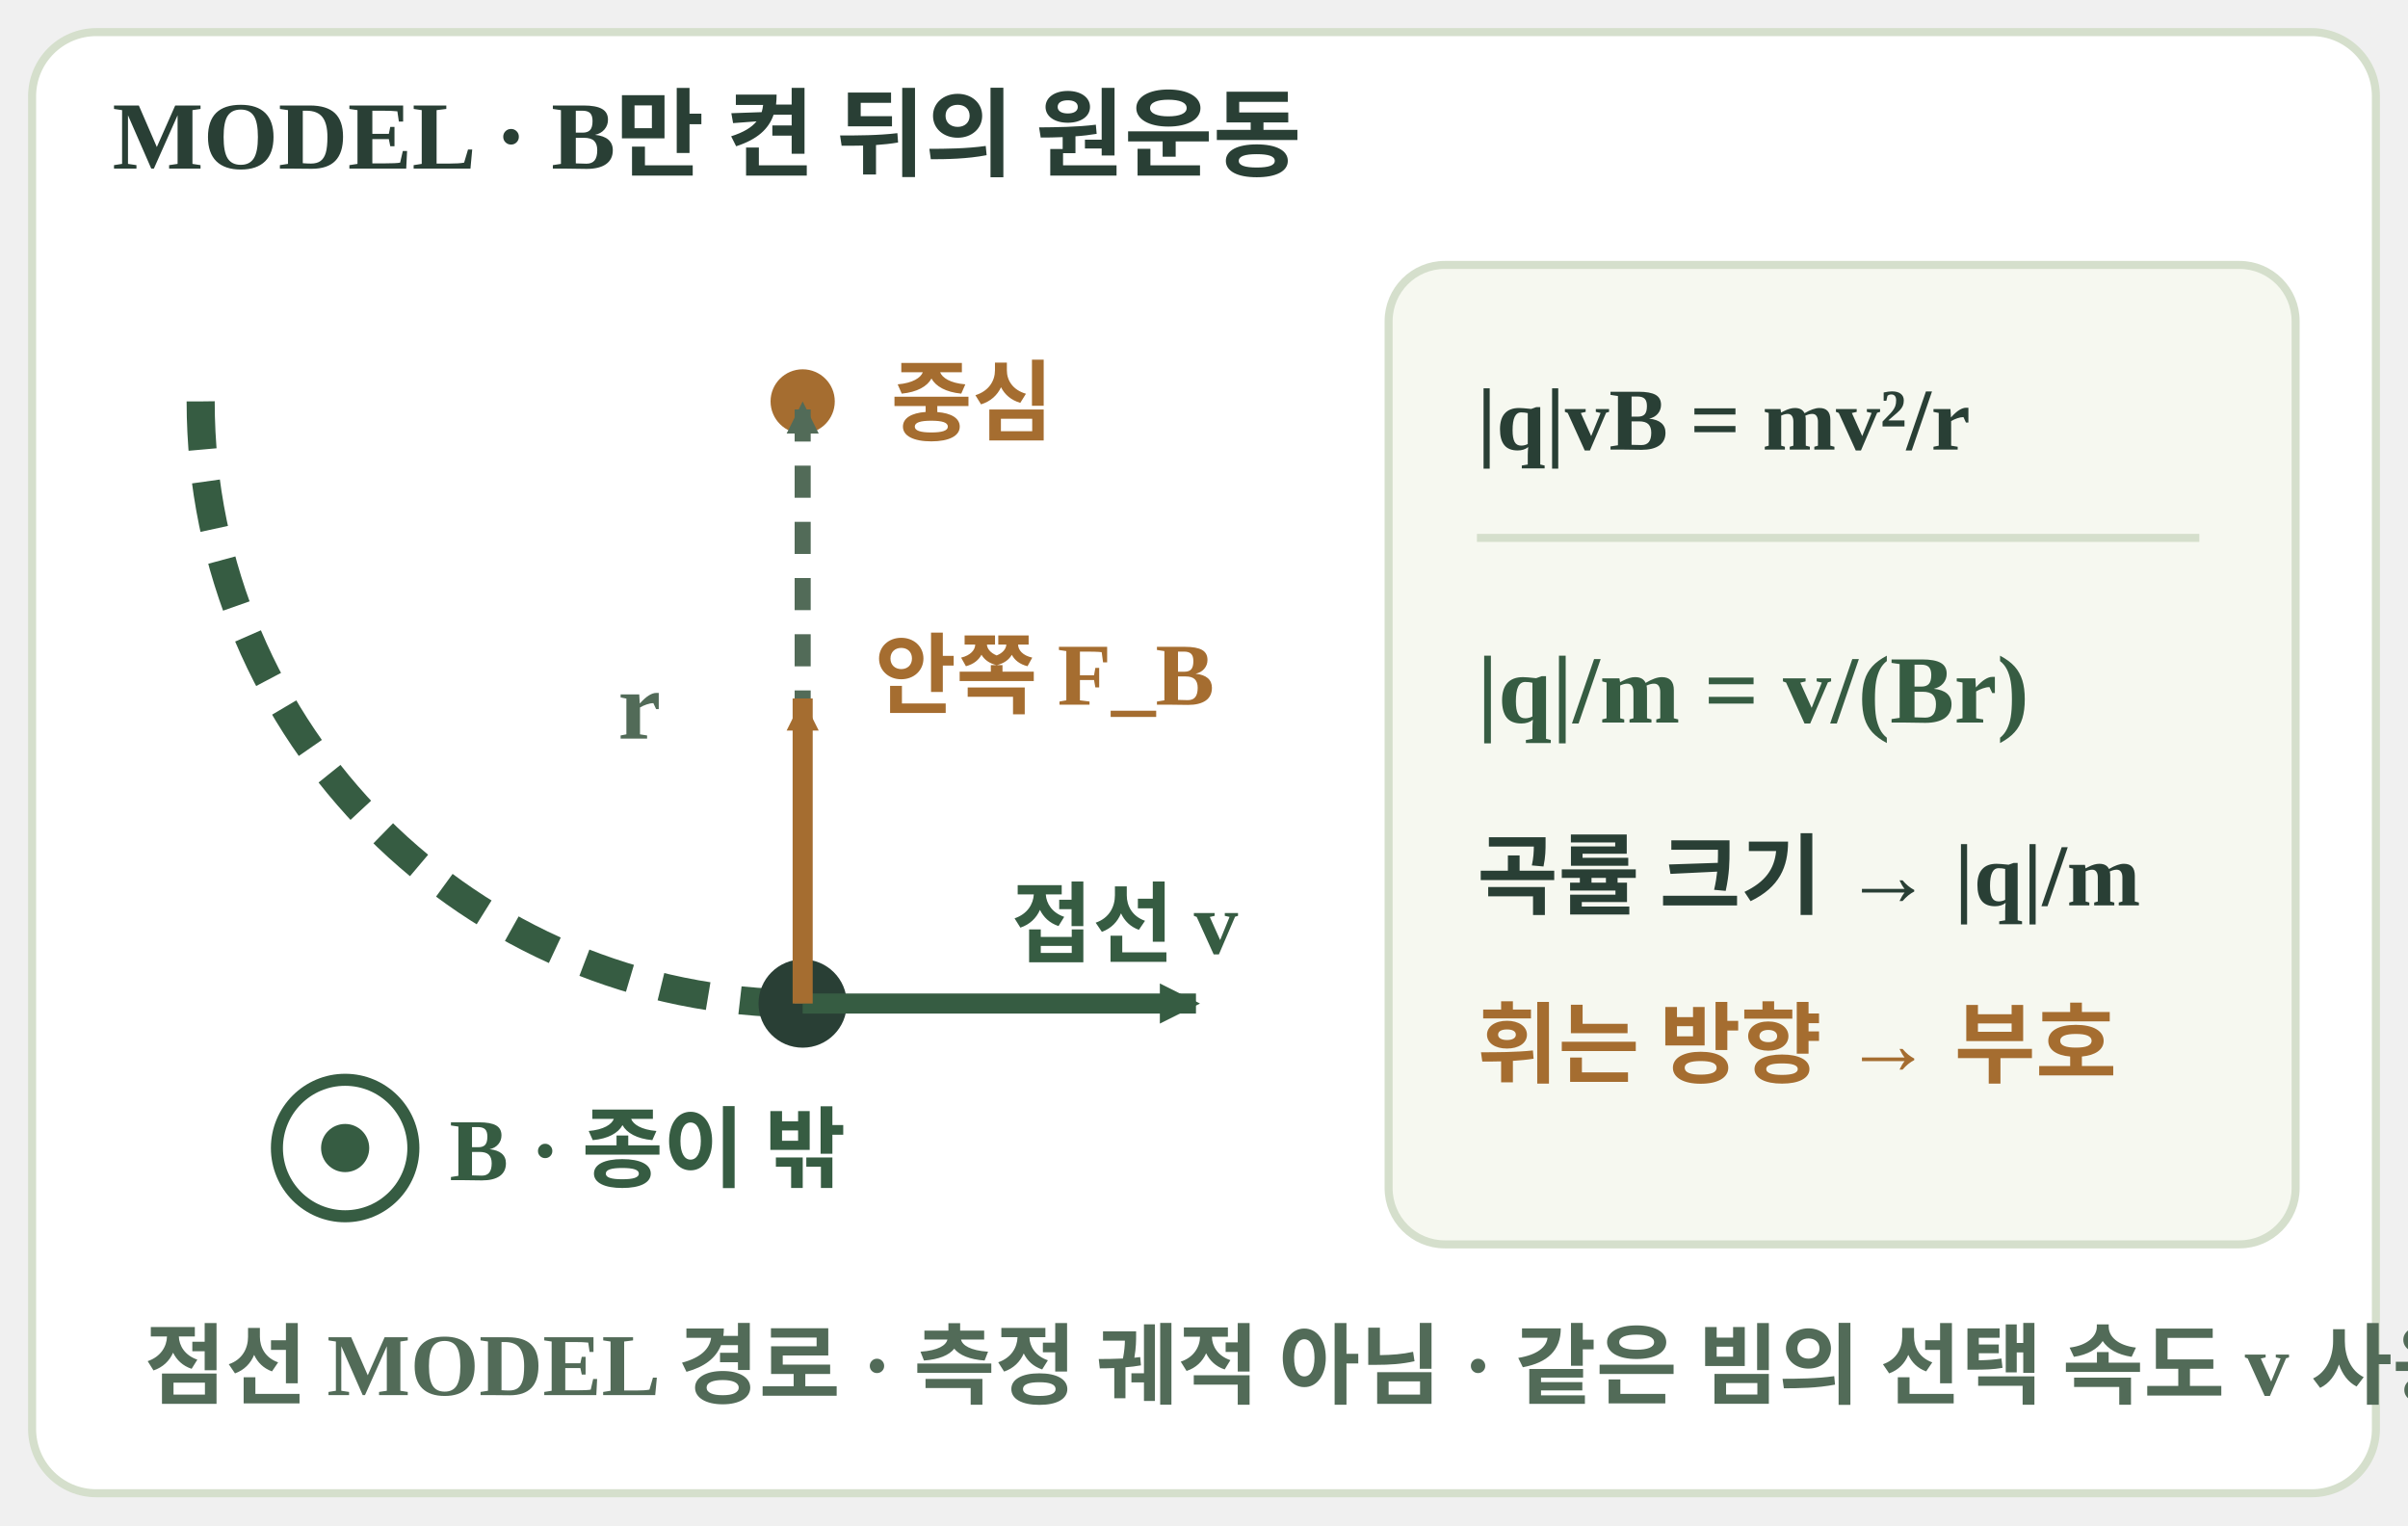
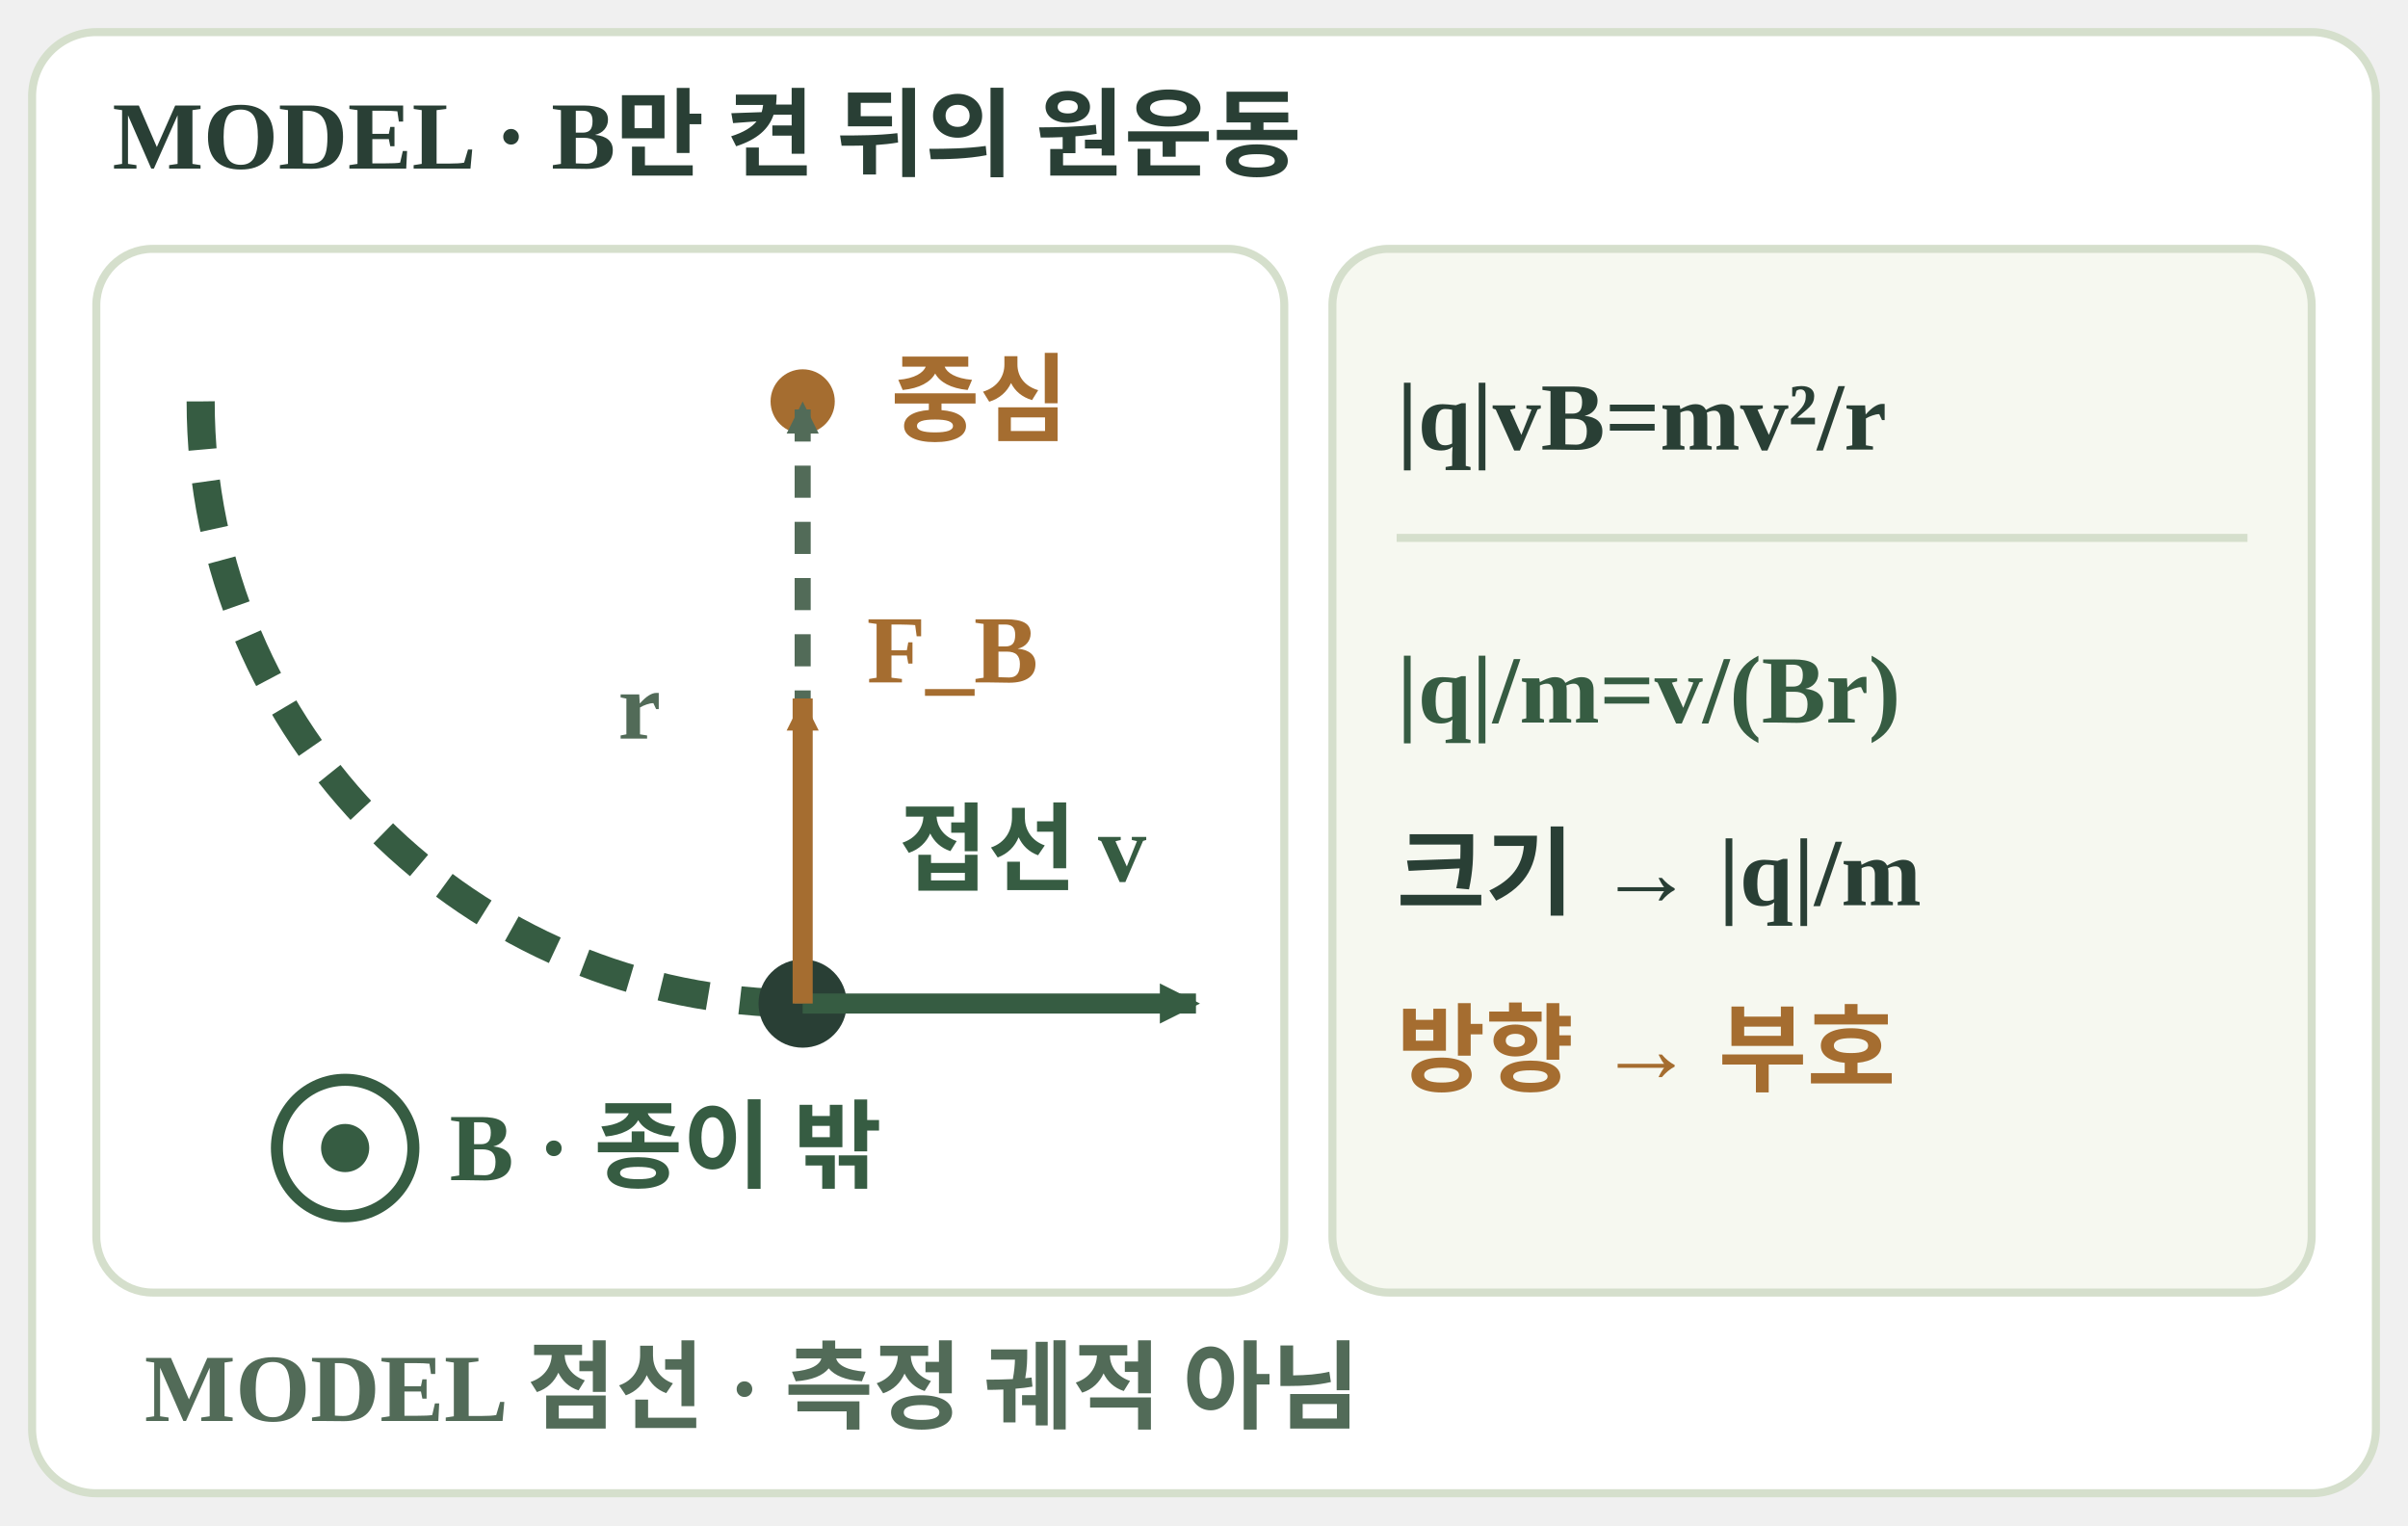
<svg xmlns="http://www.w3.org/2000/svg" viewBox="0 0 600 380" role="img" aria-labelledby="title desc">
  <defs>
    <marker id="velocity-arrow" markerUnits="userSpaceOnUse" markerWidth="12" markerHeight="12" refX="10" refY="6" orient="auto">
      <path d="M1 1L11 6L1 11Z" fill="#365c42" />
    </marker>
    <marker id="force-arrow" markerUnits="userSpaceOnUse" markerWidth="10" markerHeight="10" refX="9" refY="5" orient="auto">
      <path d="M1 1L9 5L1 9Z" fill="#a56d30" />
    </marker>
    <marker id="radius-arrow" markerUnits="userSpaceOnUse" markerWidth="10" markerHeight="10" refX="9" refY="5" orient="auto">
      <path d="M1 1L9 5L1 9Z" fill="#526b58" />
    </marker>
  </defs>
  <rect x="8" y="8" width="584" height="364" rx="16" fill="#ffffff" stroke="#d5dfcc" stroke-width="2" />
  <text data-essential-label="model" x="28" y="42" font-size="24" font-weight="600" fill="#293f35">MODEL · B만 켠 뒤의 원운동</text>
+   <rect data-panel="curve-panel" x="24" y="62" width="296" height="260" rx="14" fill="#ffffff" stroke="#d5dfcc" stroke-width="2" />
  <g id="curvature-geometry">
    <path data-path="model-arc" d="M50 100A150 150 0 0 0 200 250" fill="none" stroke="#365c42" stroke-width="7" stroke-dasharray="12 8" />
    <circle data-point="center" cx="200" cy="100" r="8" fill="#a56d30" />
    <circle data-point="particle" cx="200" cy="250" r="11" fill="#293f35" />
    <line data-vector="radius" x1="200" y1="250" x2="200" y2="100" stroke="#526b58" stroke-width="4" stroke-dasharray="8 6" marker-end="url(#radius-arrow)" />
    <line data-vector="velocity" x1="200" y1="250" x2="298" y2="250" stroke="#365c42" stroke-width="5" marker-end="url(#velocity-arrow)" />
    <line data-vector="magnetic-force" x1="200" y1="250" x2="200" y2="174" stroke="#a56d30" stroke-width="5" marker-end="url(#force-arrow)" />
-     <text data-essential-label="center" x="222" y="108" font-size="22" font-weight="560" fill="#a56d30">중심</text>
-     <text data-essential-label="radius" x="154" y="184" font-size="24" font-weight="600" fill="#526b58">r</text>
-     <text data-essential-label="velocity" x="252" y="238" font-size="22" font-weight="560" fill="#365c42">접선 v</text>
-     <text data-essential-label="force" x="218" y="176" font-size="22" font-weight="560" fill="#a56d30">안쪽 F_B</text>
+     <text data-essential-label="center" data-panel-ref="curve-panel" x="222" y="108" font-size="24" font-weight="600" fill="#a56d30">중심</text>
+     <text data-essential-label="radius" data-panel-ref="curve-panel" x="154" y="184" font-size="24" font-weight="600" fill="#526b58">r</text>
+     <text data-essential-label="velocity" data-panel-ref="curve-panel" x="224" y="220" font-size="24" font-weight="600" fill="#365c42">접선 v</text>
+     <text data-essential-label="force" data-panel-ref="curve-panel" x="216" y="170" font-size="24" font-weight="600" fill="#a56d30">F_B</text>
    <circle data-field="magnetic" data-direction="out-of-page" cx="86" cy="286" r="17" fill="#ffffff" stroke="#365c42" stroke-width="3" />
    <circle cx="86" cy="286" r="6" fill="#365c42" />
-     <text data-essential-label="field" x="112" y="294" font-size="22" font-weight="560" fill="#365c42">B · 종이 밖</text>
+     <text data-essential-label="field" data-panel-ref="curve-panel" x="112" y="294" font-size="24" font-weight="600" fill="#365c42">B · 종이 밖</text>
  </g>
  <g id="ratio-ledger">
-     <rect x="346" y="66" width="226" height="244" rx="14" fill="#f6f8f0" stroke="#d5dfcc" stroke-width="2" />
-     <text data-essential-label="step-one" x="368" y="112" font-size="22" font-weight="560" fill="#293f35">|q|vB = mv²/r</text>
-     <line x1="368" y1="134" x2="548" y2="134" stroke="#d5dfcc" stroke-width="2" />
-     <text data-essential-label="step-two" x="368" y="180" font-size="24" font-weight="600" fill="#365c42">|q|/m = v/(Br)</text>
-     <text data-essential-label="magnitude" x="368" y="226" font-size="22" font-weight="560" fill="#293f35">곡률 크기 → |q|/m</text>
-     <text data-essential-label="sign" x="368" y="268" font-size="22" font-weight="560" fill="#a56d30">휘는 방향 → 부호</text>
+     <rect data-panel="ratio-panel" x="332" y="62" width="244" height="260" rx="14" fill="#f6f8f0" stroke="#d5dfcc" stroke-width="2" />
+     <text data-essential-label="step-one" data-panel-ref="ratio-panel" x="348" y="112" font-size="24" font-weight="600" fill="#293f35">|q|vB=mv²/r</text>
+     <line x1="348" y1="134" x2="560" y2="134" stroke="#d5dfcc" stroke-width="2" />
+     <text data-essential-label="step-two" data-panel-ref="ratio-panel" x="348" y="180" font-size="24" font-weight="600" fill="#365c42">|q|/m=v/(Br)</text>
+     <text data-essential-label="magnitude" data-panel-ref="ratio-panel" x="348" y="226" font-size="24" font-weight="600" fill="#293f35">크기 → |q|/m</text>
+     <text data-essential-label="sign" data-panel-ref="ratio-panel" x="348" y="270" font-size="24" font-weight="600" fill="#a56d30">방향 → 부호</text>
  </g>
-   <text data-essential-label="caveat" x="36" y="348" font-size="22" font-weight="560" fill="#526b58">점선 MODEL 경로 · 측정 궤적 아님 · 같은 빔의 선택 속도 v 사용</text>
+   <text data-essential-label="caveat" x="36" y="354" font-size="24" font-weight="600" fill="#526b58">MODEL 점선 · 측정 궤적 아님</text>
</svg>
